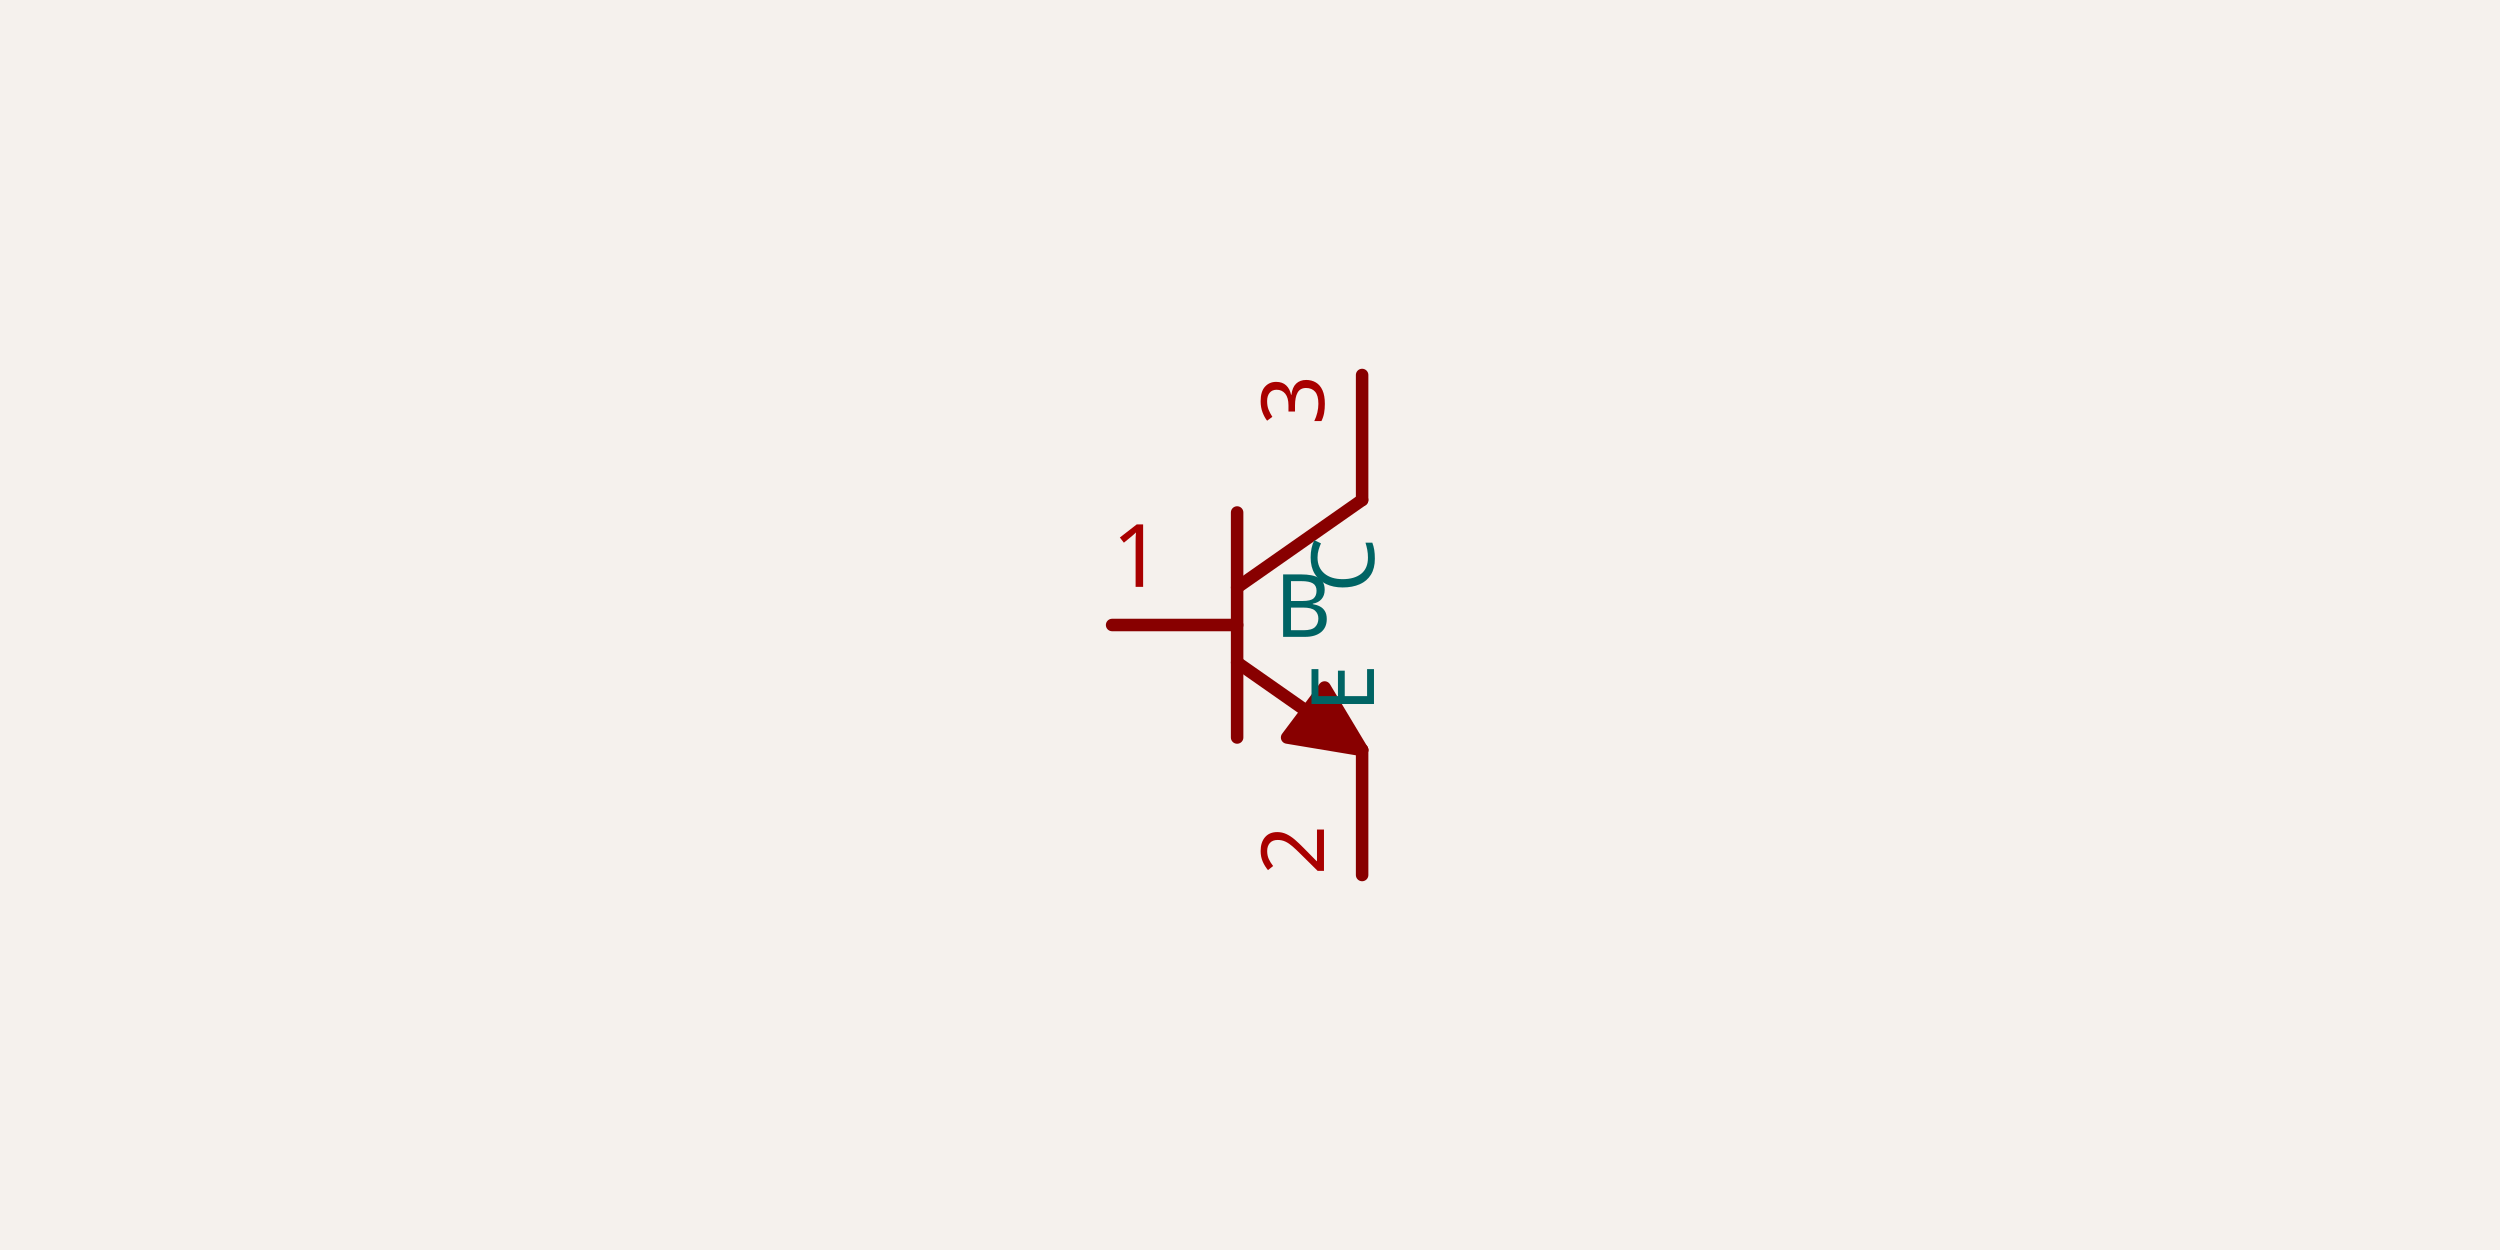
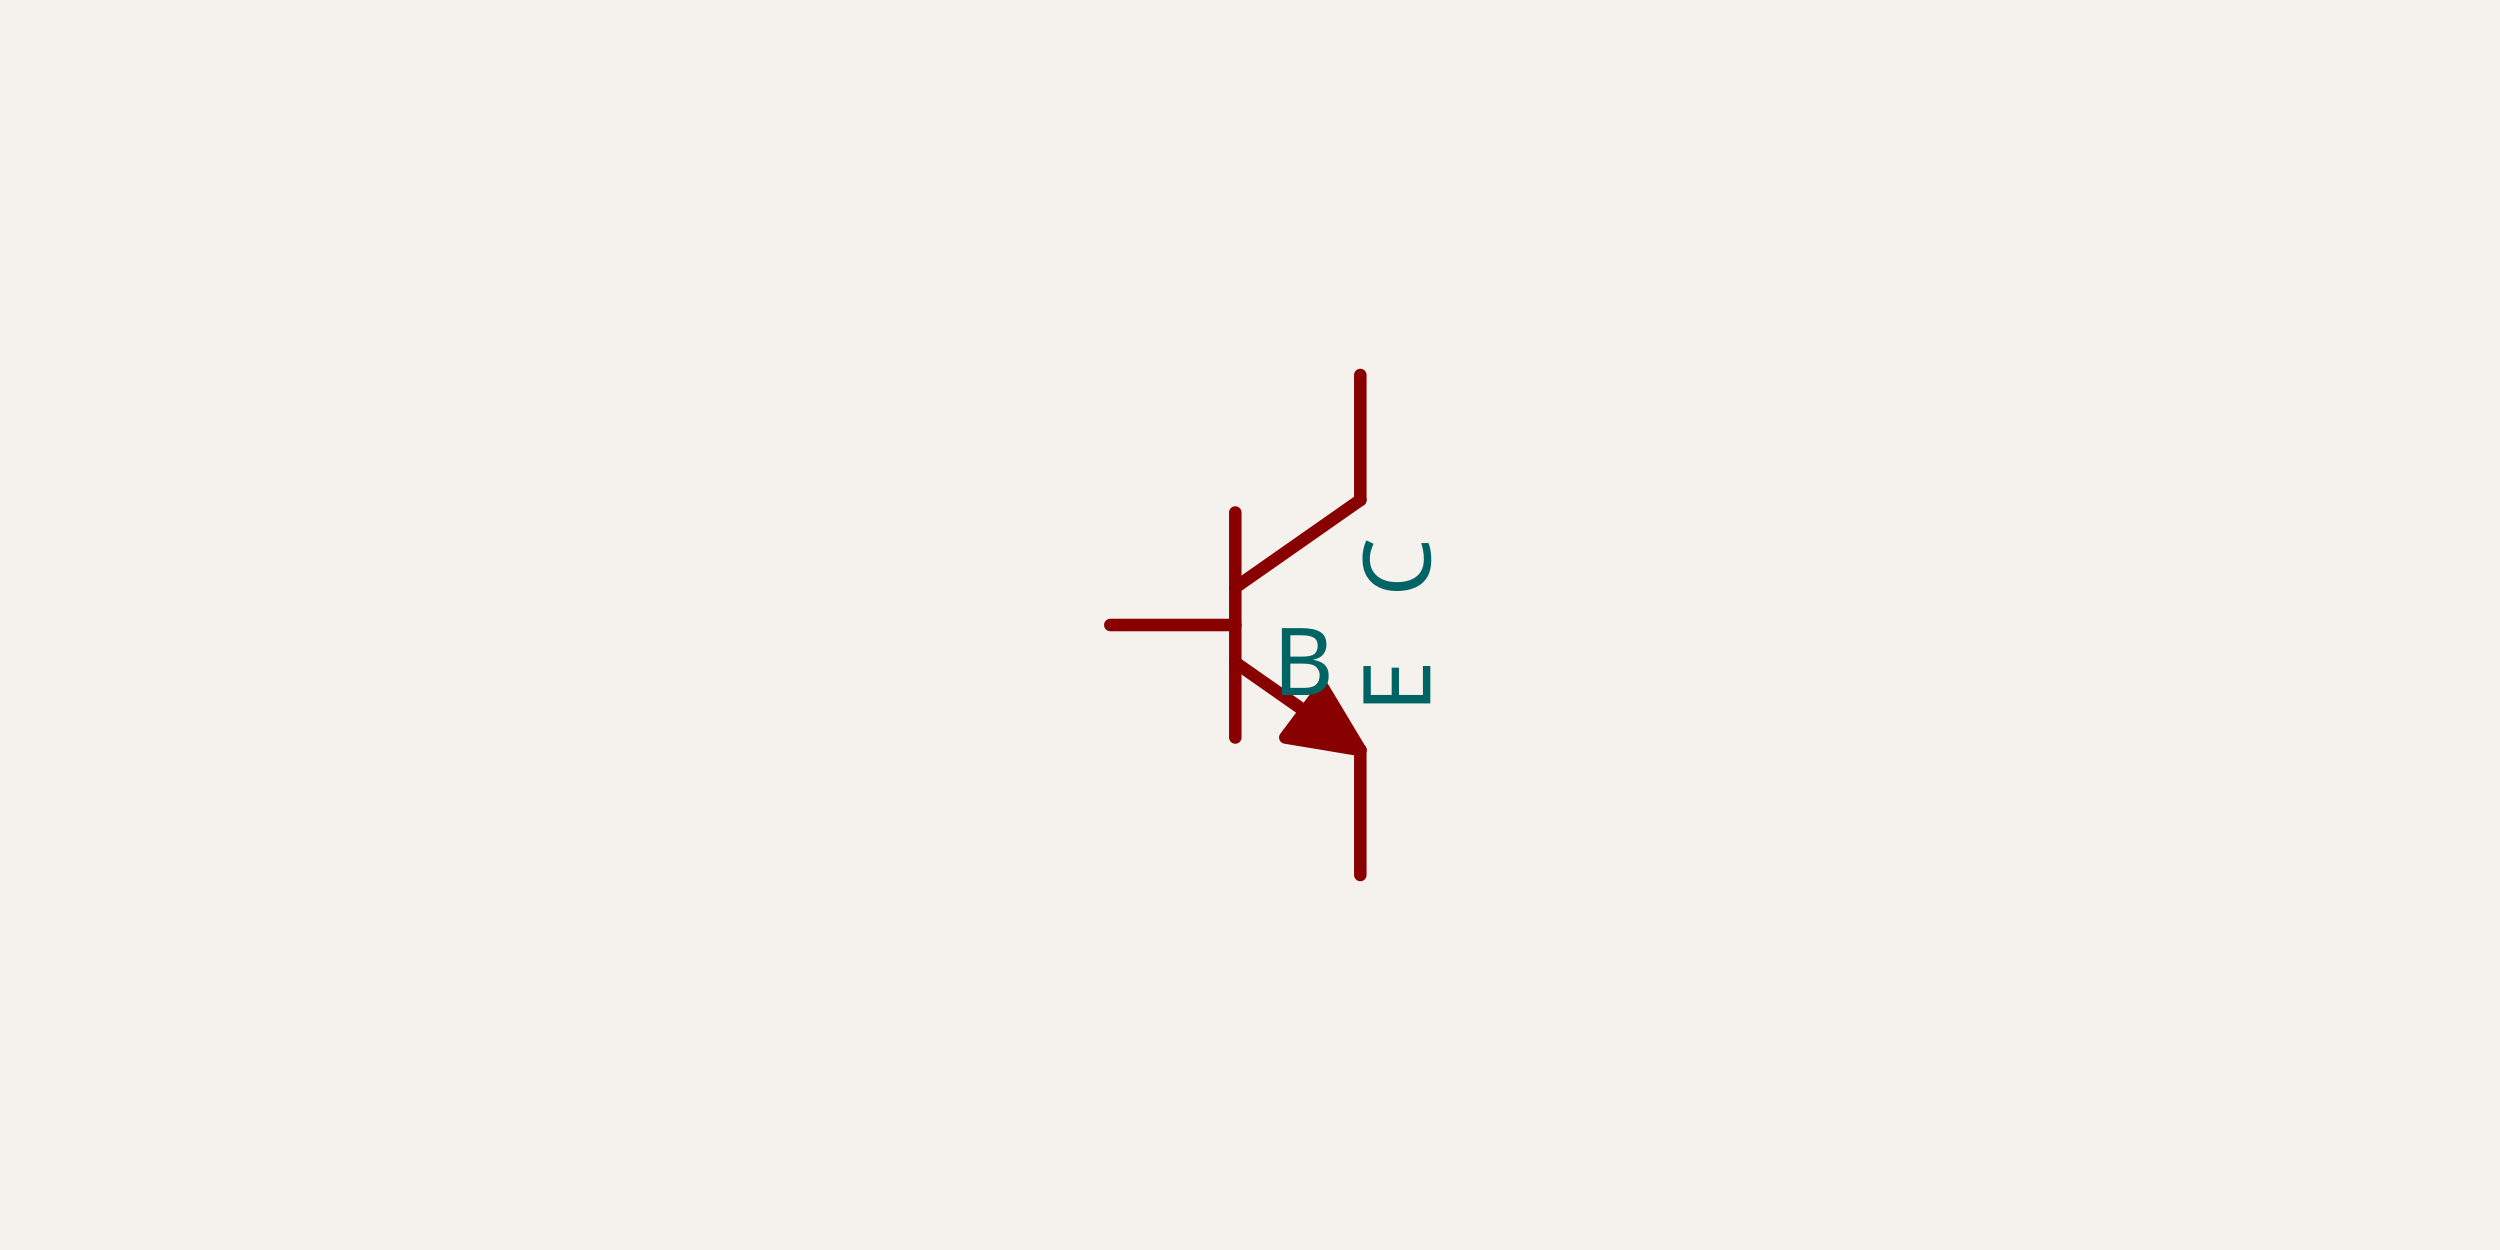
- <svg xmlns="http://www.w3.org/2000/svg" class="tscircuit-schematic" width="1200" height="600" style="background-color: rgb(245, 241, 237)" data-real-to-screen-transform="matrix(300,0,0,-300,593.8155070804,300)" data-software-used-string="@tscircuit/core@0.0.1766">
+ <svg xmlns="http://www.w3.org/2000/svg" class="tscircuit-schematic" width="1200" height="600" style="background-color: rgb(245, 241, 237)" data-real-to-screen-transform="matrix(300,0,0,-300,592.9451861576,300)" data-software-used-string="@tscircuit/core@0.0.1766">
  <style>
              .boundary { fill: rgb(245, 241, 237); }
              .schematic-boundary { fill: none; stroke: #fff; }
              .component { fill: none; stroke: rgb(132, 0, 0); }
              .chip { fill: rgb(255, 255, 194); stroke: rgb(132, 0, 0); }
              .component-pin { fill: none; stroke: rgb(132, 0, 0); }
              .text { font-family: sans-serif; fill: rgb(0, 150, 0); }
              .pin-number { fill: rgb(169, 0, 0); }
              .port-label { fill: rgb(0, 100, 100); }
              .component-name { fill: rgb(0, 100, 100); }

            </style>
  <rect class="boundary" x="0" y="0" width="1200" height="600" />
  <g class="sch-component" data-circuit-json-type="schematic_component" data-schematic-component-id="schematic_component_0">
-     <path class="sch-path" d="M 653.816 180 L 653.816 240" stroke="#880000" stroke-width="6" fill="none" stroke-linecap="round" stroke-linejoin="round" data-schematic-component-id="schematic_component_0" />
-     <path class="sch-path" d="M 533.816 300 L 593.816 300" stroke="#880000" stroke-width="6" fill="none" stroke-linecap="round" stroke-linejoin="round" data-schematic-component-id="schematic_component_0" />
-     <path class="sch-path" d="M 653.816 420 L 653.816 360" stroke="#880000" stroke-width="6" fill="none" stroke-linecap="round" stroke-linejoin="round" data-schematic-component-id="schematic_component_0" />
-     <path class="sch-path" d="M 653.816 240 L 593.816 282" stroke="#880000" stroke-width="6" fill="none" stroke-linecap="round" stroke-linejoin="round" data-schematic-component-id="schematic_component_0" />
-     <path class="sch-path" d="M 593.816 318 L 653.816 360" stroke="#880000" stroke-width="6" fill="none" stroke-linecap="round" stroke-linejoin="round" data-schematic-component-id="schematic_component_0" />
-     <path class="sch-path" d="M 593.816 246 L 593.816 354" stroke="#880000" stroke-width="6" fill="none" stroke-linecap="round" stroke-linejoin="round" data-schematic-component-id="schematic_component_0" />
-     <path class="sch-path" d="M 653.816 360 L 635.816 330 L 617.816 354 L 653.816 360" stroke="#880000" stroke-width="6" fill="#880000" stroke-linecap="round" stroke-linejoin="round" data-schematic-component-id="schematic_component_0" />
+     <path class="sch-path" d="M 652.945 180 L 652.945 240" stroke="#880000" stroke-width="6" fill="none" stroke-linecap="round" stroke-linejoin="round" data-schematic-component-id="schematic_component_0" />
+     <path class="sch-path" d="M 532.945 300 L 592.945 300" stroke="#880000" stroke-width="6" fill="none" stroke-linecap="round" stroke-linejoin="round" data-schematic-component-id="schematic_component_0" />
+     <path class="sch-path" d="M 652.945 420 L 652.945 360" stroke="#880000" stroke-width="6" fill="none" stroke-linecap="round" stroke-linejoin="round" data-schematic-component-id="schematic_component_0" />
+     <path class="sch-path" d="M 652.945 240 L 592.945 282" stroke="#880000" stroke-width="6" fill="none" stroke-linecap="round" stroke-linejoin="round" data-schematic-component-id="schematic_component_0" />
+     <path class="sch-path" d="M 592.945 318 L 652.945 360" stroke="#880000" stroke-width="6" fill="none" stroke-linecap="round" stroke-linejoin="round" data-schematic-component-id="schematic_component_0" />
+     <path class="sch-path" d="M 592.945 246 L 592.945 354" stroke="#880000" stroke-width="6" fill="none" stroke-linecap="round" stroke-linejoin="round" data-schematic-component-id="schematic_component_0" />
+     <path class="sch-path" d="M 652.945 360 L 634.945 330 L 616.945 354 L 652.945 360" stroke="#880000" stroke-width="6" fill="#880000" stroke-linecap="round" stroke-linejoin="round" data-schematic-component-id="schematic_component_0" />
  </g>
  <g class="schematic-port-hover sch-port-hover" data-schematic-port-id="source_port_0">
-     <circle cx="653.816" cy="180" r="12" fill="red" opacity="0" />
+     <circle cx="652.945" cy="180" r="12" fill="red" opacity="0" />
  </g>
  <g class="schematic-port-hover sch-port-hover" data-schematic-port-id="source_port_1">
-     <circle cx="533.816" cy="300" r="12" fill="red" opacity="0" />
+     <circle cx="532.945" cy="300" r="12" fill="red" opacity="0" />
  </g>
  <g class="schematic-port-hover sch-port-hover" data-schematic-port-id="source_port_2">
-     <circle cx="653.816" cy="420" r="12" fill="red" opacity="0" />
+     <circle cx="652.945" cy="420" r="12" fill="red" opacity="0" />
  </g>
-   <text class="sch-text" x="671.816" y="258" fill="#006464" text-anchor="end" dominant-baseline="ideographic" font-family="sans-serif" font-size="42px" transform="rotate(270, 671.8155, 258)">C</text>
-   <text class="sch-text" x="647.816" y="204" fill="#A90000" text-anchor="start" dominant-baseline="ideographic" font-family="sans-serif" font-size="42px" transform="rotate(270, 647.8155, 204)">3</text>
-   <text class="sch-text" x="611.816" y="318" fill="#006464" text-anchor="start" dominant-baseline="ideographic" font-family="sans-serif" font-size="42px" transform="rotate(0, 611.8155, 318)">B</text>
-   <text class="sch-text" x="557.816" y="294" fill="#A90000" text-anchor="end" dominant-baseline="ideographic" font-family="sans-serif" font-size="42px" transform="rotate(0, 557.8155, 294)">1</text>
-   <text class="sch-text" x="671.816" y="342" fill="#006464" text-anchor="start" dominant-baseline="ideographic" font-family="sans-serif" font-size="42px" transform="rotate(270, 671.8155, 342)">E</text>
-   <text class="sch-text" x="647.816" y="396" fill="#A90000" text-anchor="end" dominant-baseline="ideographic" font-family="sans-serif" font-size="42px" transform="rotate(270, 647.8155, 396)">2</text>
+   <text class="sch-text" x="670.945" y="258" fill="#006464" text-anchor="end" dominant-baseline="middle" font-family="sans-serif" font-size="45px" transform="rotate(270, 670.9452, 258)">C</text>
+   <text class="sch-text" x="610.945" y="318" fill="#006464" text-anchor="start" dominant-baseline="middle" font-family="sans-serif" font-size="45px" transform="rotate(0, 610.9452, 318)">B</text>
+   <text class="sch-text" x="670.945" y="342" fill="#006464" text-anchor="start" dominant-baseline="middle" font-family="sans-serif" font-size="45px" transform="rotate(270, 670.9452, 342)">E</text>
</svg>
